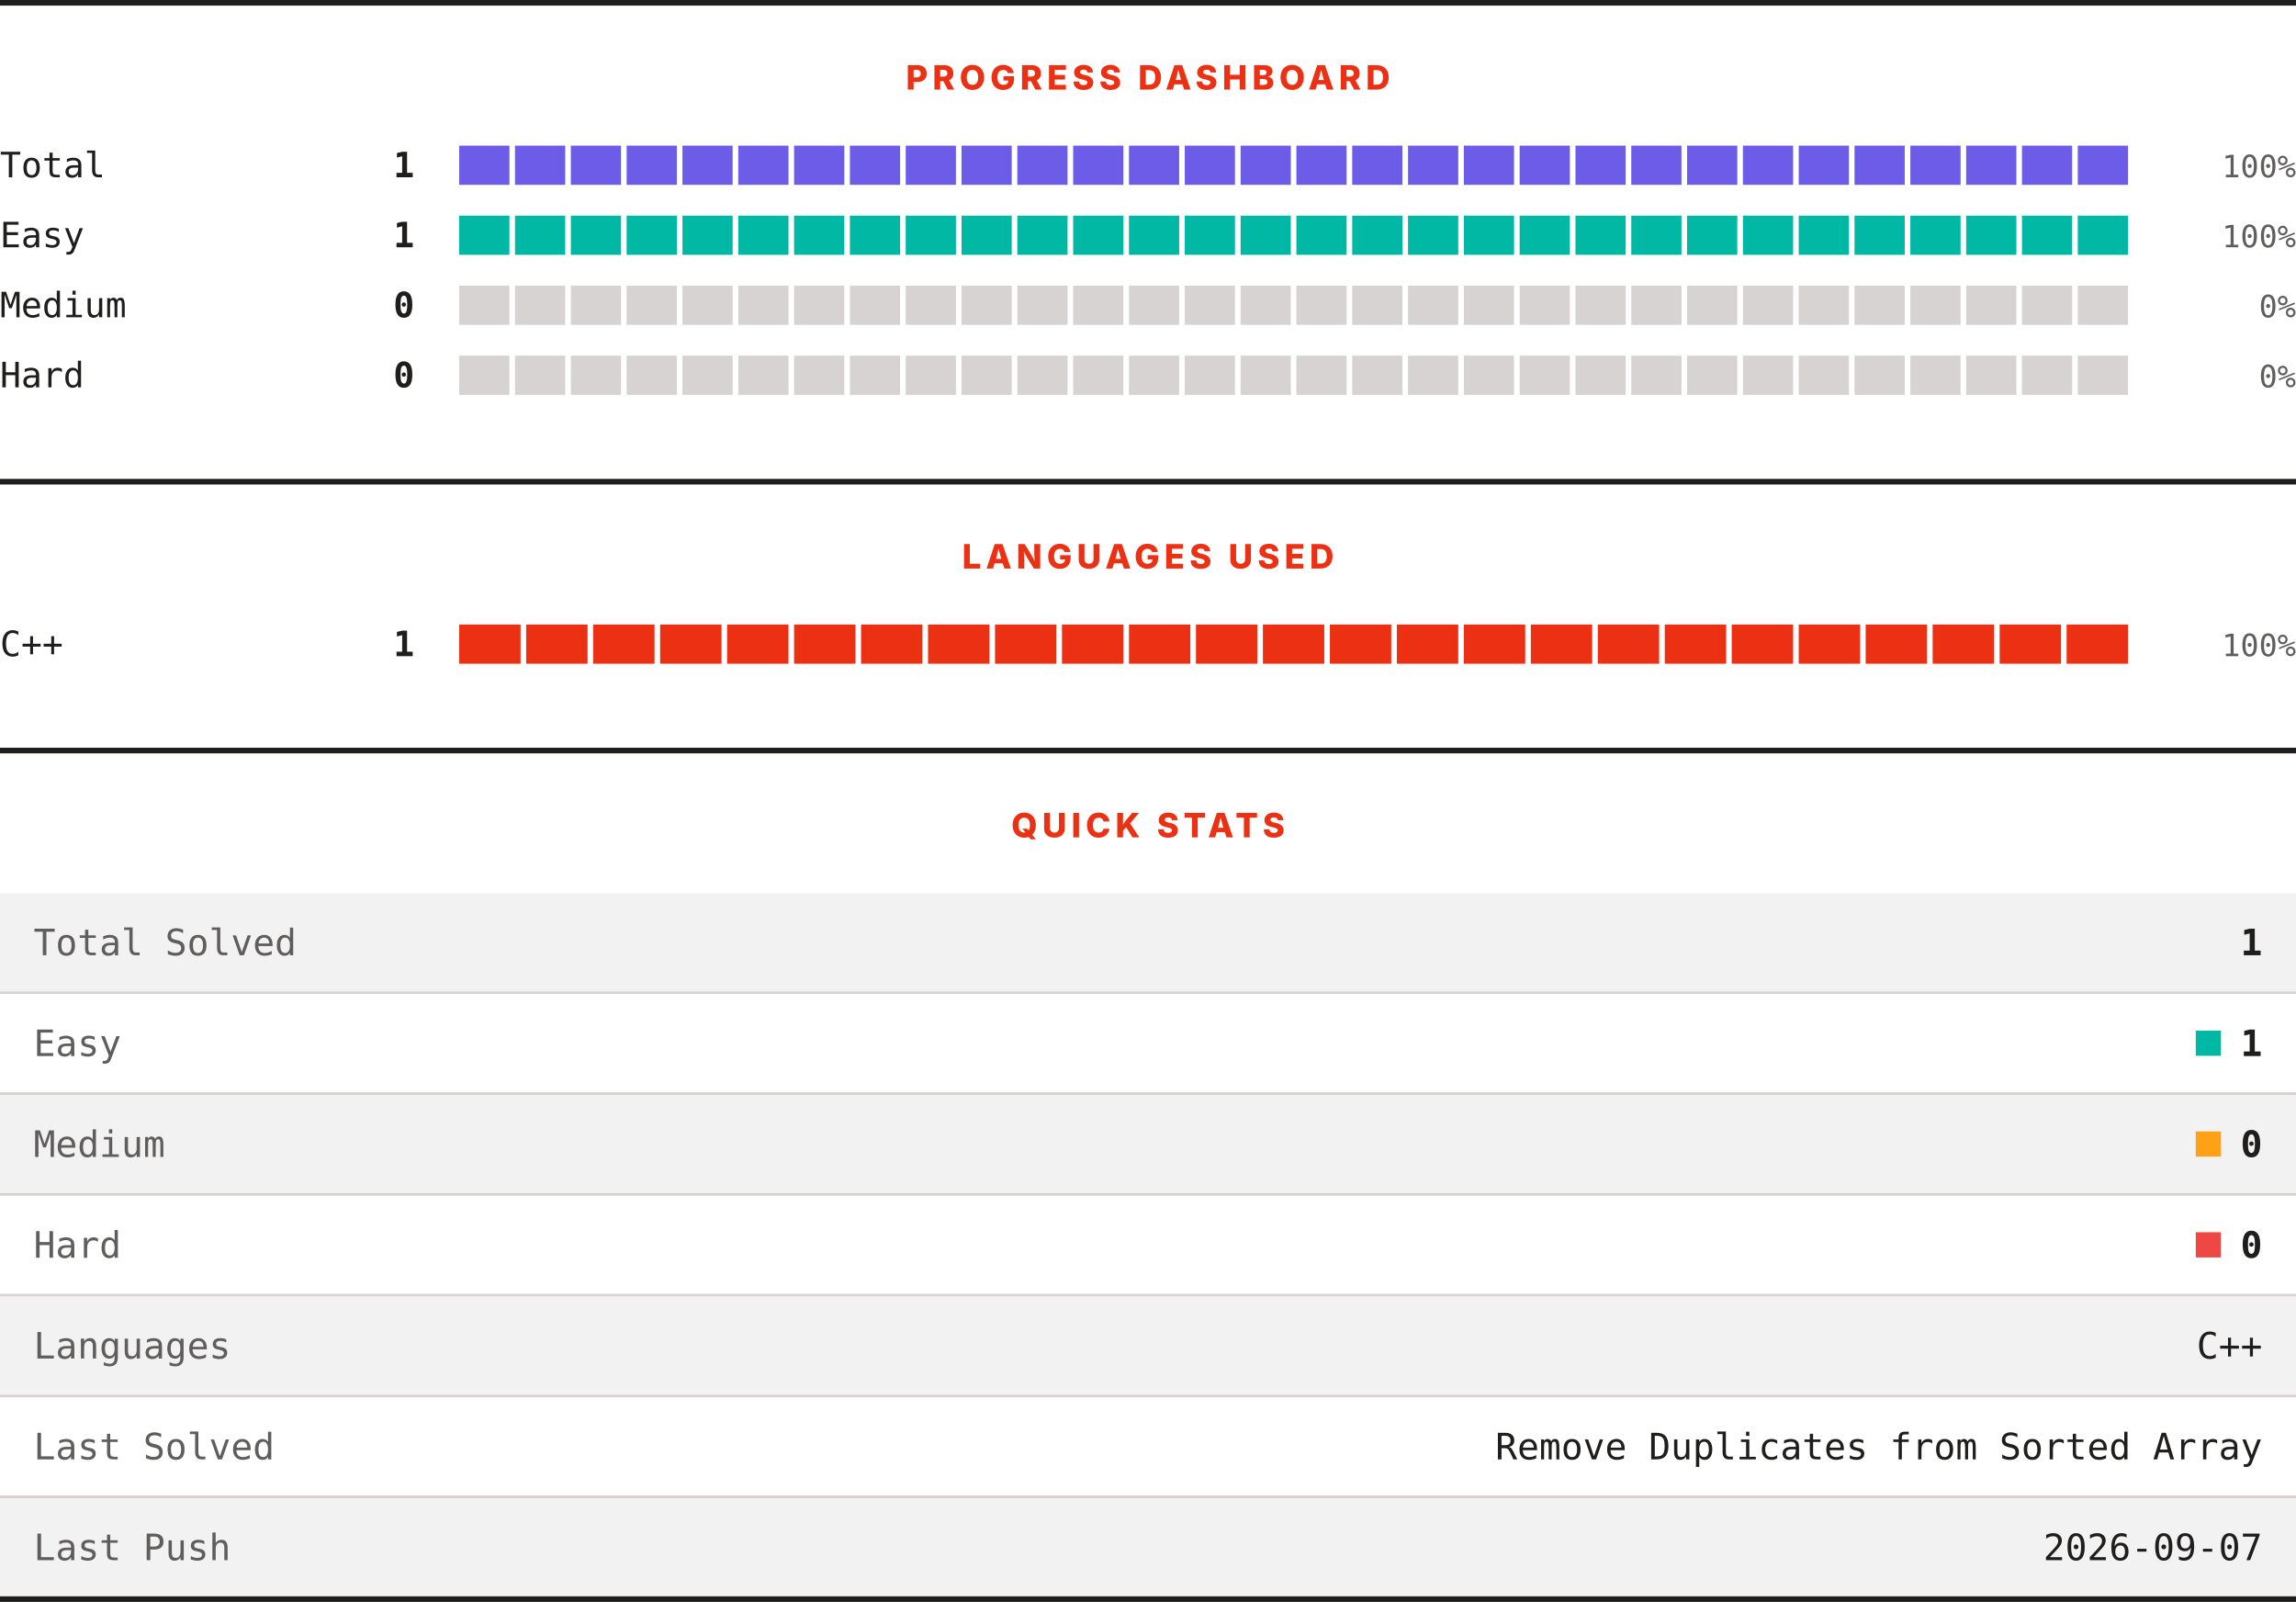
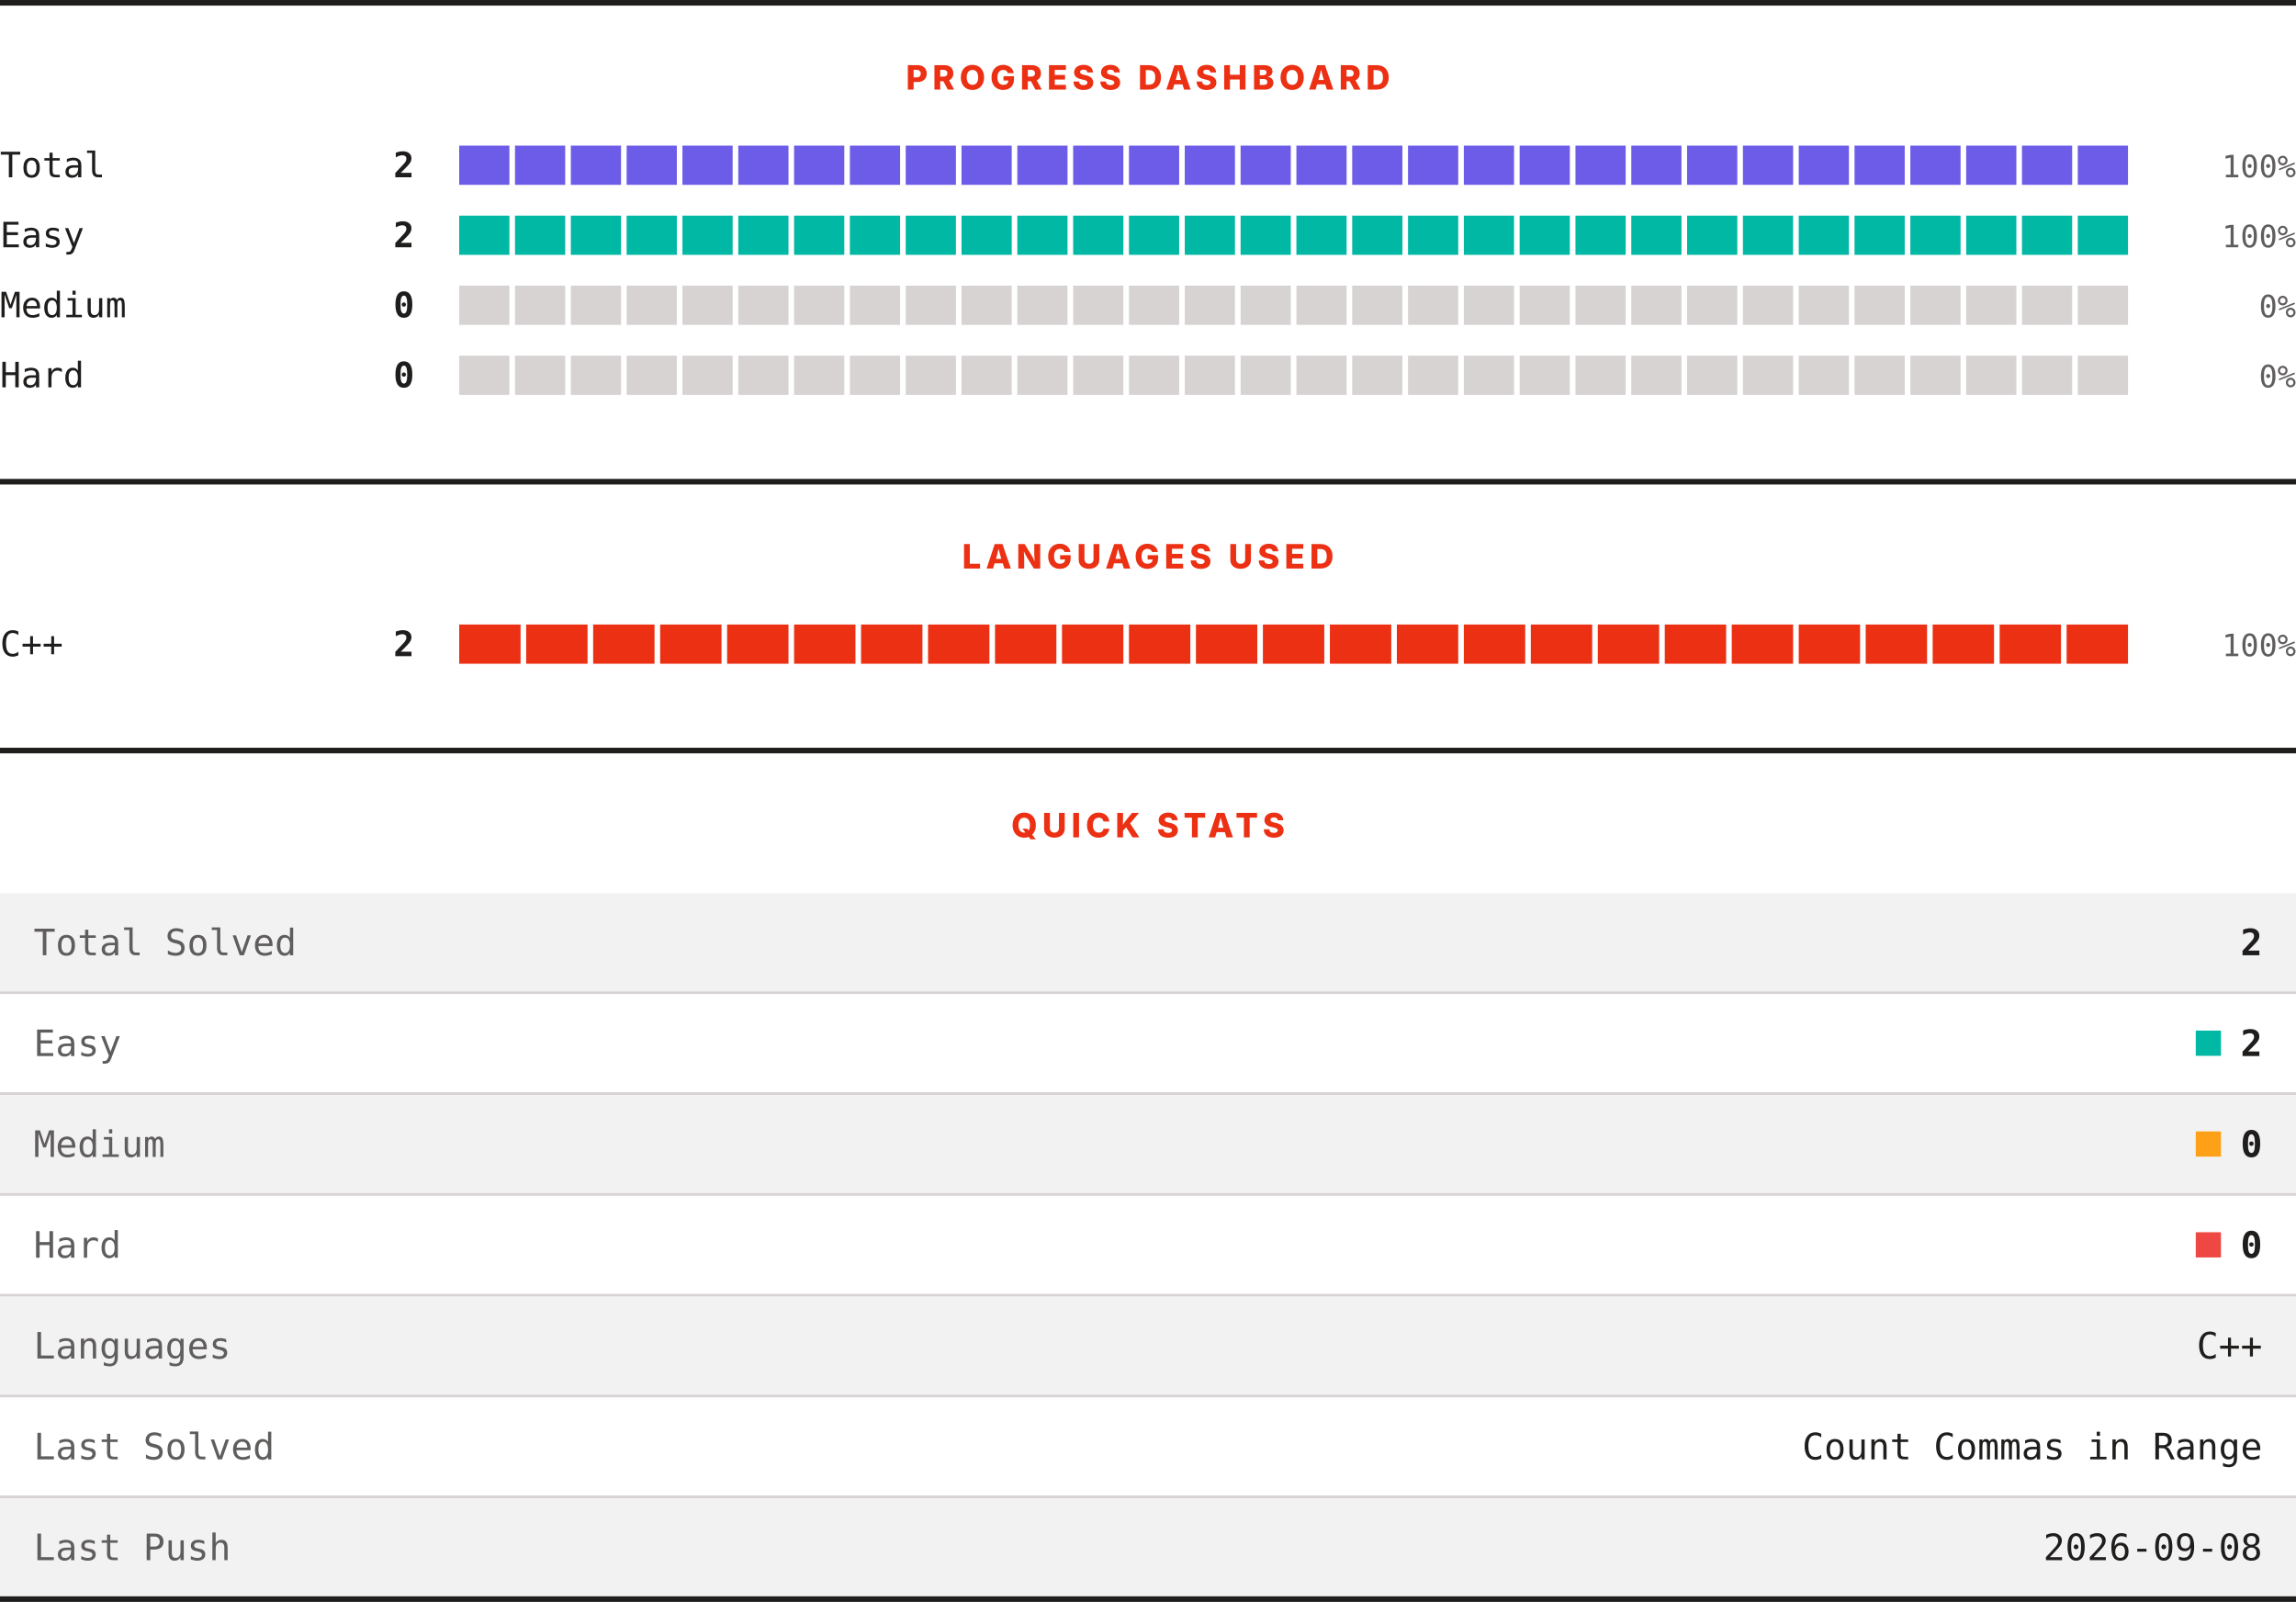
<svg xmlns="http://www.w3.org/2000/svg" width="820" height="572" viewBox="0 0 820 572" role="img" aria-label="LeetCode progress, languages and quick stats">
  <rect width="820" height="572" fill="#ffffff" />
  <rect x="0" y="0" width="820" height="2" fill="#201e1d" />
  <text x="410" y="32" text-anchor="middle" font-family="Archivo, system-ui, -apple-system, Segoe UI, sans-serif" font-size="12" font-weight="800" letter-spacing="1.68" fill="#ec3013">PROGRESS DASHBOARD</text>
  <text x="0" y="63.3" font-family="ui-monospace, SFMono-Regular, Menlo, Consolas, monospace" font-size="12.5" fill="#201e1d">Total</text>
-   <text x="148" y="63.3" text-anchor="end" font-family="ui-monospace, SFMono-Regular, Menlo, Consolas, monospace" font-size="12.5" font-weight="700" fill="#201e1d">1</text>
+   <text x="148" y="63.3" text-anchor="end" font-family="ui-monospace, SFMono-Regular, Menlo, Consolas, monospace" font-size="12.5" font-weight="700" fill="#201e1d">2</text>
  <rect x="164.00" y="52" width="17.93" height="14" fill="#6c5ce7" />
  <rect x="183.93" y="52" width="17.93" height="14" fill="#6c5ce7" />
  <rect x="203.87" y="52" width="17.93" height="14" fill="#6c5ce7" />
  <rect x="223.80" y="52" width="17.93" height="14" fill="#6c5ce7" />
  <rect x="243.73" y="52" width="17.93" height="14" fill="#6c5ce7" />
  <rect x="263.67" y="52" width="17.93" height="14" fill="#6c5ce7" />
  <rect x="283.60" y="52" width="17.93" height="14" fill="#6c5ce7" />
  <rect x="303.53" y="52" width="17.93" height="14" fill="#6c5ce7" />
  <rect x="323.47" y="52" width="17.93" height="14" fill="#6c5ce7" />
  <rect x="343.40" y="52" width="17.93" height="14" fill="#6c5ce7" />
  <rect x="363.33" y="52" width="17.93" height="14" fill="#6c5ce7" />
  <rect x="383.27" y="52" width="17.93" height="14" fill="#6c5ce7" />
  <rect x="403.20" y="52" width="17.93" height="14" fill="#6c5ce7" />
  <rect x="423.13" y="52" width="17.93" height="14" fill="#6c5ce7" />
  <rect x="443.07" y="52" width="17.93" height="14" fill="#6c5ce7" />
  <rect x="463.00" y="52" width="17.93" height="14" fill="#6c5ce7" />
  <rect x="482.93" y="52" width="17.93" height="14" fill="#6c5ce7" />
  <rect x="502.87" y="52" width="17.93" height="14" fill="#6c5ce7" />
  <rect x="522.80" y="52" width="17.93" height="14" fill="#6c5ce7" />
  <rect x="542.73" y="52" width="17.93" height="14" fill="#6c5ce7" />
  <rect x="562.67" y="52" width="17.93" height="14" fill="#6c5ce7" />
  <rect x="582.60" y="52" width="17.93" height="14" fill="#6c5ce7" />
  <rect x="602.53" y="52" width="17.93" height="14" fill="#6c5ce7" />
  <rect x="622.47" y="52" width="17.93" height="14" fill="#6c5ce7" />
  <rect x="642.40" y="52" width="17.93" height="14" fill="#6c5ce7" />
  <rect x="662.33" y="52" width="17.93" height="14" fill="#6c5ce7" />
  <rect x="682.27" y="52" width="17.93" height="14" fill="#6c5ce7" />
  <rect x="702.20" y="52" width="17.93" height="14" fill="#6c5ce7" />
  <rect x="722.13" y="52" width="17.93" height="14" fill="#6c5ce7" />
  <rect x="742.07" y="52" width="17.93" height="14" fill="#6c5ce7" />
  <text x="820" y="63.3" text-anchor="end" font-family="ui-monospace, SFMono-Regular, Menlo, Consolas, monospace" font-size="11" fill="#605d5d">100%</text>
  <text x="0" y="88.3" font-family="ui-monospace, SFMono-Regular, Menlo, Consolas, monospace" font-size="12.5" fill="#201e1d">Easy</text>
-   <text x="148" y="88.3" text-anchor="end" font-family="ui-monospace, SFMono-Regular, Menlo, Consolas, monospace" font-size="12.5" font-weight="700" fill="#201e1d">1</text>
+   <text x="148" y="88.3" text-anchor="end" font-family="ui-monospace, SFMono-Regular, Menlo, Consolas, monospace" font-size="12.5" font-weight="700" fill="#201e1d">2</text>
  <rect x="164.00" y="77" width="17.93" height="14" fill="#00b8a3" />
  <rect x="183.93" y="77" width="17.93" height="14" fill="#00b8a3" />
  <rect x="203.87" y="77" width="17.93" height="14" fill="#00b8a3" />
  <rect x="223.80" y="77" width="17.93" height="14" fill="#00b8a3" />
  <rect x="243.73" y="77" width="17.93" height="14" fill="#00b8a3" />
  <rect x="263.67" y="77" width="17.93" height="14" fill="#00b8a3" />
  <rect x="283.60" y="77" width="17.93" height="14" fill="#00b8a3" />
  <rect x="303.53" y="77" width="17.93" height="14" fill="#00b8a3" />
  <rect x="323.47" y="77" width="17.93" height="14" fill="#00b8a3" />
  <rect x="343.40" y="77" width="17.93" height="14" fill="#00b8a3" />
  <rect x="363.33" y="77" width="17.93" height="14" fill="#00b8a3" />
  <rect x="383.27" y="77" width="17.93" height="14" fill="#00b8a3" />
  <rect x="403.20" y="77" width="17.93" height="14" fill="#00b8a3" />
  <rect x="423.13" y="77" width="17.93" height="14" fill="#00b8a3" />
  <rect x="443.07" y="77" width="17.93" height="14" fill="#00b8a3" />
  <rect x="463.00" y="77" width="17.93" height="14" fill="#00b8a3" />
  <rect x="482.93" y="77" width="17.93" height="14" fill="#00b8a3" />
  <rect x="502.87" y="77" width="17.93" height="14" fill="#00b8a3" />
  <rect x="522.80" y="77" width="17.93" height="14" fill="#00b8a3" />
  <rect x="542.73" y="77" width="17.93" height="14" fill="#00b8a3" />
  <rect x="562.67" y="77" width="17.93" height="14" fill="#00b8a3" />
  <rect x="582.60" y="77" width="17.93" height="14" fill="#00b8a3" />
  <rect x="602.53" y="77" width="17.93" height="14" fill="#00b8a3" />
  <rect x="622.47" y="77" width="17.93" height="14" fill="#00b8a3" />
  <rect x="642.40" y="77" width="17.93" height="14" fill="#00b8a3" />
  <rect x="662.33" y="77" width="17.93" height="14" fill="#00b8a3" />
  <rect x="682.27" y="77" width="17.93" height="14" fill="#00b8a3" />
  <rect x="702.20" y="77" width="17.93" height="14" fill="#00b8a3" />
  <rect x="722.13" y="77" width="17.93" height="14" fill="#00b8a3" />
  <rect x="742.07" y="77" width="17.93" height="14" fill="#00b8a3" />
  <text x="820" y="88.3" text-anchor="end" font-family="ui-monospace, SFMono-Regular, Menlo, Consolas, monospace" font-size="11" fill="#605d5d">100%</text>
  <text x="0" y="113.3" font-family="ui-monospace, SFMono-Regular, Menlo, Consolas, monospace" font-size="12.5" fill="#201e1d">Medium</text>
  <text x="148" y="113.3" text-anchor="end" font-family="ui-monospace, SFMono-Regular, Menlo, Consolas, monospace" font-size="12.5" font-weight="700" fill="#201e1d">0</text>
  <rect x="164.00" y="102" width="17.93" height="14" fill="#d7d3d3" />
  <rect x="183.93" y="102" width="17.93" height="14" fill="#d7d3d3" />
  <rect x="203.87" y="102" width="17.93" height="14" fill="#d7d3d3" />
  <rect x="223.80" y="102" width="17.93" height="14" fill="#d7d3d3" />
  <rect x="243.73" y="102" width="17.93" height="14" fill="#d7d3d3" />
  <rect x="263.67" y="102" width="17.93" height="14" fill="#d7d3d3" />
  <rect x="283.60" y="102" width="17.93" height="14" fill="#d7d3d3" />
  <rect x="303.53" y="102" width="17.93" height="14" fill="#d7d3d3" />
  <rect x="323.47" y="102" width="17.93" height="14" fill="#d7d3d3" />
  <rect x="343.40" y="102" width="17.93" height="14" fill="#d7d3d3" />
  <rect x="363.33" y="102" width="17.93" height="14" fill="#d7d3d3" />
  <rect x="383.27" y="102" width="17.93" height="14" fill="#d7d3d3" />
  <rect x="403.20" y="102" width="17.93" height="14" fill="#d7d3d3" />
  <rect x="423.13" y="102" width="17.93" height="14" fill="#d7d3d3" />
  <rect x="443.07" y="102" width="17.93" height="14" fill="#d7d3d3" />
  <rect x="463.00" y="102" width="17.93" height="14" fill="#d7d3d3" />
  <rect x="482.93" y="102" width="17.93" height="14" fill="#d7d3d3" />
  <rect x="502.87" y="102" width="17.93" height="14" fill="#d7d3d3" />
  <rect x="522.80" y="102" width="17.93" height="14" fill="#d7d3d3" />
  <rect x="542.73" y="102" width="17.93" height="14" fill="#d7d3d3" />
  <rect x="562.67" y="102" width="17.93" height="14" fill="#d7d3d3" />
  <rect x="582.60" y="102" width="17.93" height="14" fill="#d7d3d3" />
  <rect x="602.53" y="102" width="17.93" height="14" fill="#d7d3d3" />
  <rect x="622.47" y="102" width="17.93" height="14" fill="#d7d3d3" />
  <rect x="642.40" y="102" width="17.93" height="14" fill="#d7d3d3" />
  <rect x="662.33" y="102" width="17.93" height="14" fill="#d7d3d3" />
  <rect x="682.27" y="102" width="17.93" height="14" fill="#d7d3d3" />
  <rect x="702.20" y="102" width="17.93" height="14" fill="#d7d3d3" />
  <rect x="722.13" y="102" width="17.93" height="14" fill="#d7d3d3" />
  <rect x="742.07" y="102" width="17.93" height="14" fill="#d7d3d3" />
  <text x="820" y="113.3" text-anchor="end" font-family="ui-monospace, SFMono-Regular, Menlo, Consolas, monospace" font-size="11" fill="#605d5d">0%</text>
  <text x="0" y="138.3" font-family="ui-monospace, SFMono-Regular, Menlo, Consolas, monospace" font-size="12.5" fill="#201e1d">Hard</text>
  <text x="148" y="138.3" text-anchor="end" font-family="ui-monospace, SFMono-Regular, Menlo, Consolas, monospace" font-size="12.5" font-weight="700" fill="#201e1d">0</text>
  <rect x="164.00" y="127" width="17.93" height="14" fill="#d7d3d3" />
  <rect x="183.93" y="127" width="17.93" height="14" fill="#d7d3d3" />
  <rect x="203.87" y="127" width="17.93" height="14" fill="#d7d3d3" />
  <rect x="223.80" y="127" width="17.93" height="14" fill="#d7d3d3" />
  <rect x="243.73" y="127" width="17.93" height="14" fill="#d7d3d3" />
  <rect x="263.67" y="127" width="17.93" height="14" fill="#d7d3d3" />
  <rect x="283.60" y="127" width="17.93" height="14" fill="#d7d3d3" />
  <rect x="303.53" y="127" width="17.93" height="14" fill="#d7d3d3" />
  <rect x="323.47" y="127" width="17.93" height="14" fill="#d7d3d3" />
  <rect x="343.40" y="127" width="17.93" height="14" fill="#d7d3d3" />
  <rect x="363.33" y="127" width="17.93" height="14" fill="#d7d3d3" />
  <rect x="383.27" y="127" width="17.93" height="14" fill="#d7d3d3" />
  <rect x="403.20" y="127" width="17.93" height="14" fill="#d7d3d3" />
  <rect x="423.13" y="127" width="17.93" height="14" fill="#d7d3d3" />
  <rect x="443.07" y="127" width="17.93" height="14" fill="#d7d3d3" />
  <rect x="463.00" y="127" width="17.93" height="14" fill="#d7d3d3" />
  <rect x="482.93" y="127" width="17.93" height="14" fill="#d7d3d3" />
  <rect x="502.87" y="127" width="17.93" height="14" fill="#d7d3d3" />
  <rect x="522.80" y="127" width="17.93" height="14" fill="#d7d3d3" />
  <rect x="542.73" y="127" width="17.93" height="14" fill="#d7d3d3" />
  <rect x="562.67" y="127" width="17.93" height="14" fill="#d7d3d3" />
  <rect x="582.60" y="127" width="17.93" height="14" fill="#d7d3d3" />
  <rect x="602.53" y="127" width="17.93" height="14" fill="#d7d3d3" />
  <rect x="622.47" y="127" width="17.93" height="14" fill="#d7d3d3" />
  <rect x="642.40" y="127" width="17.93" height="14" fill="#d7d3d3" />
  <rect x="662.33" y="127" width="17.93" height="14" fill="#d7d3d3" />
  <rect x="682.27" y="127" width="17.93" height="14" fill="#d7d3d3" />
  <rect x="702.20" y="127" width="17.93" height="14" fill="#d7d3d3" />
  <rect x="722.13" y="127" width="17.93" height="14" fill="#d7d3d3" />
  <rect x="742.07" y="127" width="17.93" height="14" fill="#d7d3d3" />
  <text x="820" y="138.3" text-anchor="end" font-family="ui-monospace, SFMono-Regular, Menlo, Consolas, monospace" font-size="11" fill="#605d5d">0%</text>
  <rect x="0" y="171" width="820" height="2" fill="#201e1d" />
  <text x="410" y="203" text-anchor="middle" font-family="Archivo, system-ui, -apple-system, Segoe UI, sans-serif" font-size="12" font-weight="800" letter-spacing="1.68" fill="#ec3013">LANGUAGES USED</text>
  <text x="0" y="234.3" font-family="ui-monospace, SFMono-Regular, Menlo, Consolas, monospace" font-size="12.5" fill="#201e1d">C++</text>
-   <text x="148" y="234.3" text-anchor="end" font-family="ui-monospace, SFMono-Regular, Menlo, Consolas, monospace" font-size="12.5" font-weight="700" fill="#201e1d">1</text>
+   <text x="148" y="234.3" text-anchor="end" font-family="ui-monospace, SFMono-Regular, Menlo, Consolas, monospace" font-size="12.5" font-weight="700" fill="#201e1d">2</text>
  <rect x="164.00" y="223" width="21.92" height="14" fill="#ec3013" />
  <rect x="187.92" y="223" width="21.92" height="14" fill="#ec3013" />
  <rect x="211.84" y="223" width="21.92" height="14" fill="#ec3013" />
  <rect x="235.76" y="223" width="21.92" height="14" fill="#ec3013" />
  <rect x="259.68" y="223" width="21.92" height="14" fill="#ec3013" />
  <rect x="283.60" y="223" width="21.92" height="14" fill="#ec3013" />
  <rect x="307.52" y="223" width="21.92" height="14" fill="#ec3013" />
  <rect x="331.44" y="223" width="21.92" height="14" fill="#ec3013" />
  <rect x="355.36" y="223" width="21.92" height="14" fill="#ec3013" />
  <rect x="379.28" y="223" width="21.92" height="14" fill="#ec3013" />
  <rect x="403.20" y="223" width="21.92" height="14" fill="#ec3013" />
  <rect x="427.12" y="223" width="21.92" height="14" fill="#ec3013" />
  <rect x="451.04" y="223" width="21.92" height="14" fill="#ec3013" />
  <rect x="474.96" y="223" width="21.92" height="14" fill="#ec3013" />
  <rect x="498.88" y="223" width="21.92" height="14" fill="#ec3013" />
  <rect x="522.80" y="223" width="21.92" height="14" fill="#ec3013" />
  <rect x="546.72" y="223" width="21.92" height="14" fill="#ec3013" />
  <rect x="570.64" y="223" width="21.92" height="14" fill="#ec3013" />
  <rect x="594.56" y="223" width="21.92" height="14" fill="#ec3013" />
  <rect x="618.48" y="223" width="21.92" height="14" fill="#ec3013" />
  <rect x="642.40" y="223" width="21.92" height="14" fill="#ec3013" />
  <rect x="666.32" y="223" width="21.92" height="14" fill="#ec3013" />
  <rect x="690.24" y="223" width="21.92" height="14" fill="#ec3013" />
  <rect x="714.16" y="223" width="21.92" height="14" fill="#ec3013" />
  <rect x="738.08" y="223" width="21.92" height="14" fill="#ec3013" />
  <text x="820" y="234.3" text-anchor="end" font-family="ui-monospace, SFMono-Regular, Menlo, Consolas, monospace" font-size="11" fill="#605d5d">100%</text>
  <rect x="0" y="267" width="820" height="2" fill="#201e1d" />
  <text x="410" y="299" text-anchor="middle" font-family="Archivo, system-ui, -apple-system, Segoe UI, sans-serif" font-size="12" font-weight="800" letter-spacing="1.68" fill="#ec3013">QUICK STATS</text>
  <rect x="0" y="319" width="820" height="35" fill="#f3f2f2" />
  <text x="12" y="341.1" font-family="ui-monospace, SFMono-Regular, Menlo, Consolas, monospace" font-size="13" fill="#605d5d">Total Solved</text>
-   <text x="808" y="341.1" text-anchor="end" font-family="ui-monospace, SFMono-Regular, Menlo, Consolas, monospace" font-size="13" font-weight="700" fill="#201e1d">1</text>
+   <text x="808" y="341.1" text-anchor="end" font-family="ui-monospace, SFMono-Regular, Menlo, Consolas, monospace" font-size="13" font-weight="700" fill="#201e1d">2</text>
  <rect x="0" y="354" width="820" height="1" fill="#d7d3d3" />
  <rect x="0" y="355" width="820" height="35" fill="#ffffff" />
  <text x="12" y="377.1" font-family="ui-monospace, SFMono-Regular, Menlo, Consolas, monospace" font-size="13" fill="#605d5d">Easy</text>
  <rect x="784.2" y="368" width="9" height="9" fill="#00b8a3" />
-   <text x="808" y="377.1" text-anchor="end" font-family="ui-monospace, SFMono-Regular, Menlo, Consolas, monospace" font-size="13" font-weight="700" fill="#201e1d">1</text>
+   <text x="808" y="377.1" text-anchor="end" font-family="ui-monospace, SFMono-Regular, Menlo, Consolas, monospace" font-size="13" font-weight="700" fill="#201e1d">2</text>
  <rect x="0" y="390" width="820" height="1" fill="#d7d3d3" />
  <rect x="0" y="391" width="820" height="35" fill="#f3f2f2" />
  <text x="12" y="413.1" font-family="ui-monospace, SFMono-Regular, Menlo, Consolas, monospace" font-size="13" fill="#605d5d">Medium</text>
  <rect x="784.2" y="404" width="9" height="9" fill="#ffa116" />
  <text x="808" y="413.1" text-anchor="end" font-family="ui-monospace, SFMono-Regular, Menlo, Consolas, monospace" font-size="13" font-weight="700" fill="#201e1d">0</text>
  <rect x="0" y="426" width="820" height="1" fill="#d7d3d3" />
  <rect x="0" y="427" width="820" height="35" fill="#ffffff" />
  <text x="12" y="449.1" font-family="ui-monospace, SFMono-Regular, Menlo, Consolas, monospace" font-size="13" fill="#605d5d">Hard</text>
  <rect x="784.2" y="440" width="9" height="9" fill="#ef4743" />
  <text x="808" y="449.1" text-anchor="end" font-family="ui-monospace, SFMono-Regular, Menlo, Consolas, monospace" font-size="13" font-weight="700" fill="#201e1d">0</text>
  <rect x="0" y="462" width="820" height="1" fill="#d7d3d3" />
  <rect x="0" y="463" width="820" height="35" fill="#f3f2f2" />
  <text x="12" y="485.1" font-family="ui-monospace, SFMono-Regular, Menlo, Consolas, monospace" font-size="13" fill="#605d5d">Languages</text>
  <text x="808" y="485.1" text-anchor="end" font-family="ui-monospace, SFMono-Regular, Menlo, Consolas, monospace" font-size="13" fill="#201e1d">C++</text>
  <rect x="0" y="498" width="820" height="1" fill="#d7d3d3" />
  <rect x="0" y="499" width="820" height="35" fill="#ffffff" />
  <text x="12" y="521.1" font-family="ui-monospace, SFMono-Regular, Menlo, Consolas, monospace" font-size="13" fill="#605d5d">Last Solved</text>
-   <text x="808" y="521.1" text-anchor="end" font-family="ui-monospace, SFMono-Regular, Menlo, Consolas, monospace" font-size="13" fill="#201e1d">Remove Duplicates from Sorted Array</text>
+   <text x="808" y="521.1" text-anchor="end" font-family="ui-monospace, SFMono-Regular, Menlo, Consolas, monospace" font-size="13" fill="#201e1d">Count Commas in Range</text>
  <rect x="0" y="534" width="820" height="1" fill="#d7d3d3" />
  <rect x="0" y="535" width="820" height="35" fill="#f3f2f2" />
  <text x="12" y="557.1" font-family="ui-monospace, SFMono-Regular, Menlo, Consolas, monospace" font-size="13" fill="#605d5d">Last Push</text>
-   <text x="808" y="557.1" text-anchor="end" font-family="ui-monospace, SFMono-Regular, Menlo, Consolas, monospace" font-size="13" fill="#201e1d">2026-09-07</text>
+   <text x="808" y="557.1" text-anchor="end" font-family="ui-monospace, SFMono-Regular, Menlo, Consolas, monospace" font-size="13" fill="#201e1d">2026-09-08</text>
  <rect x="0" y="570" width="820" height="2" fill="#201e1d" />
</svg>
